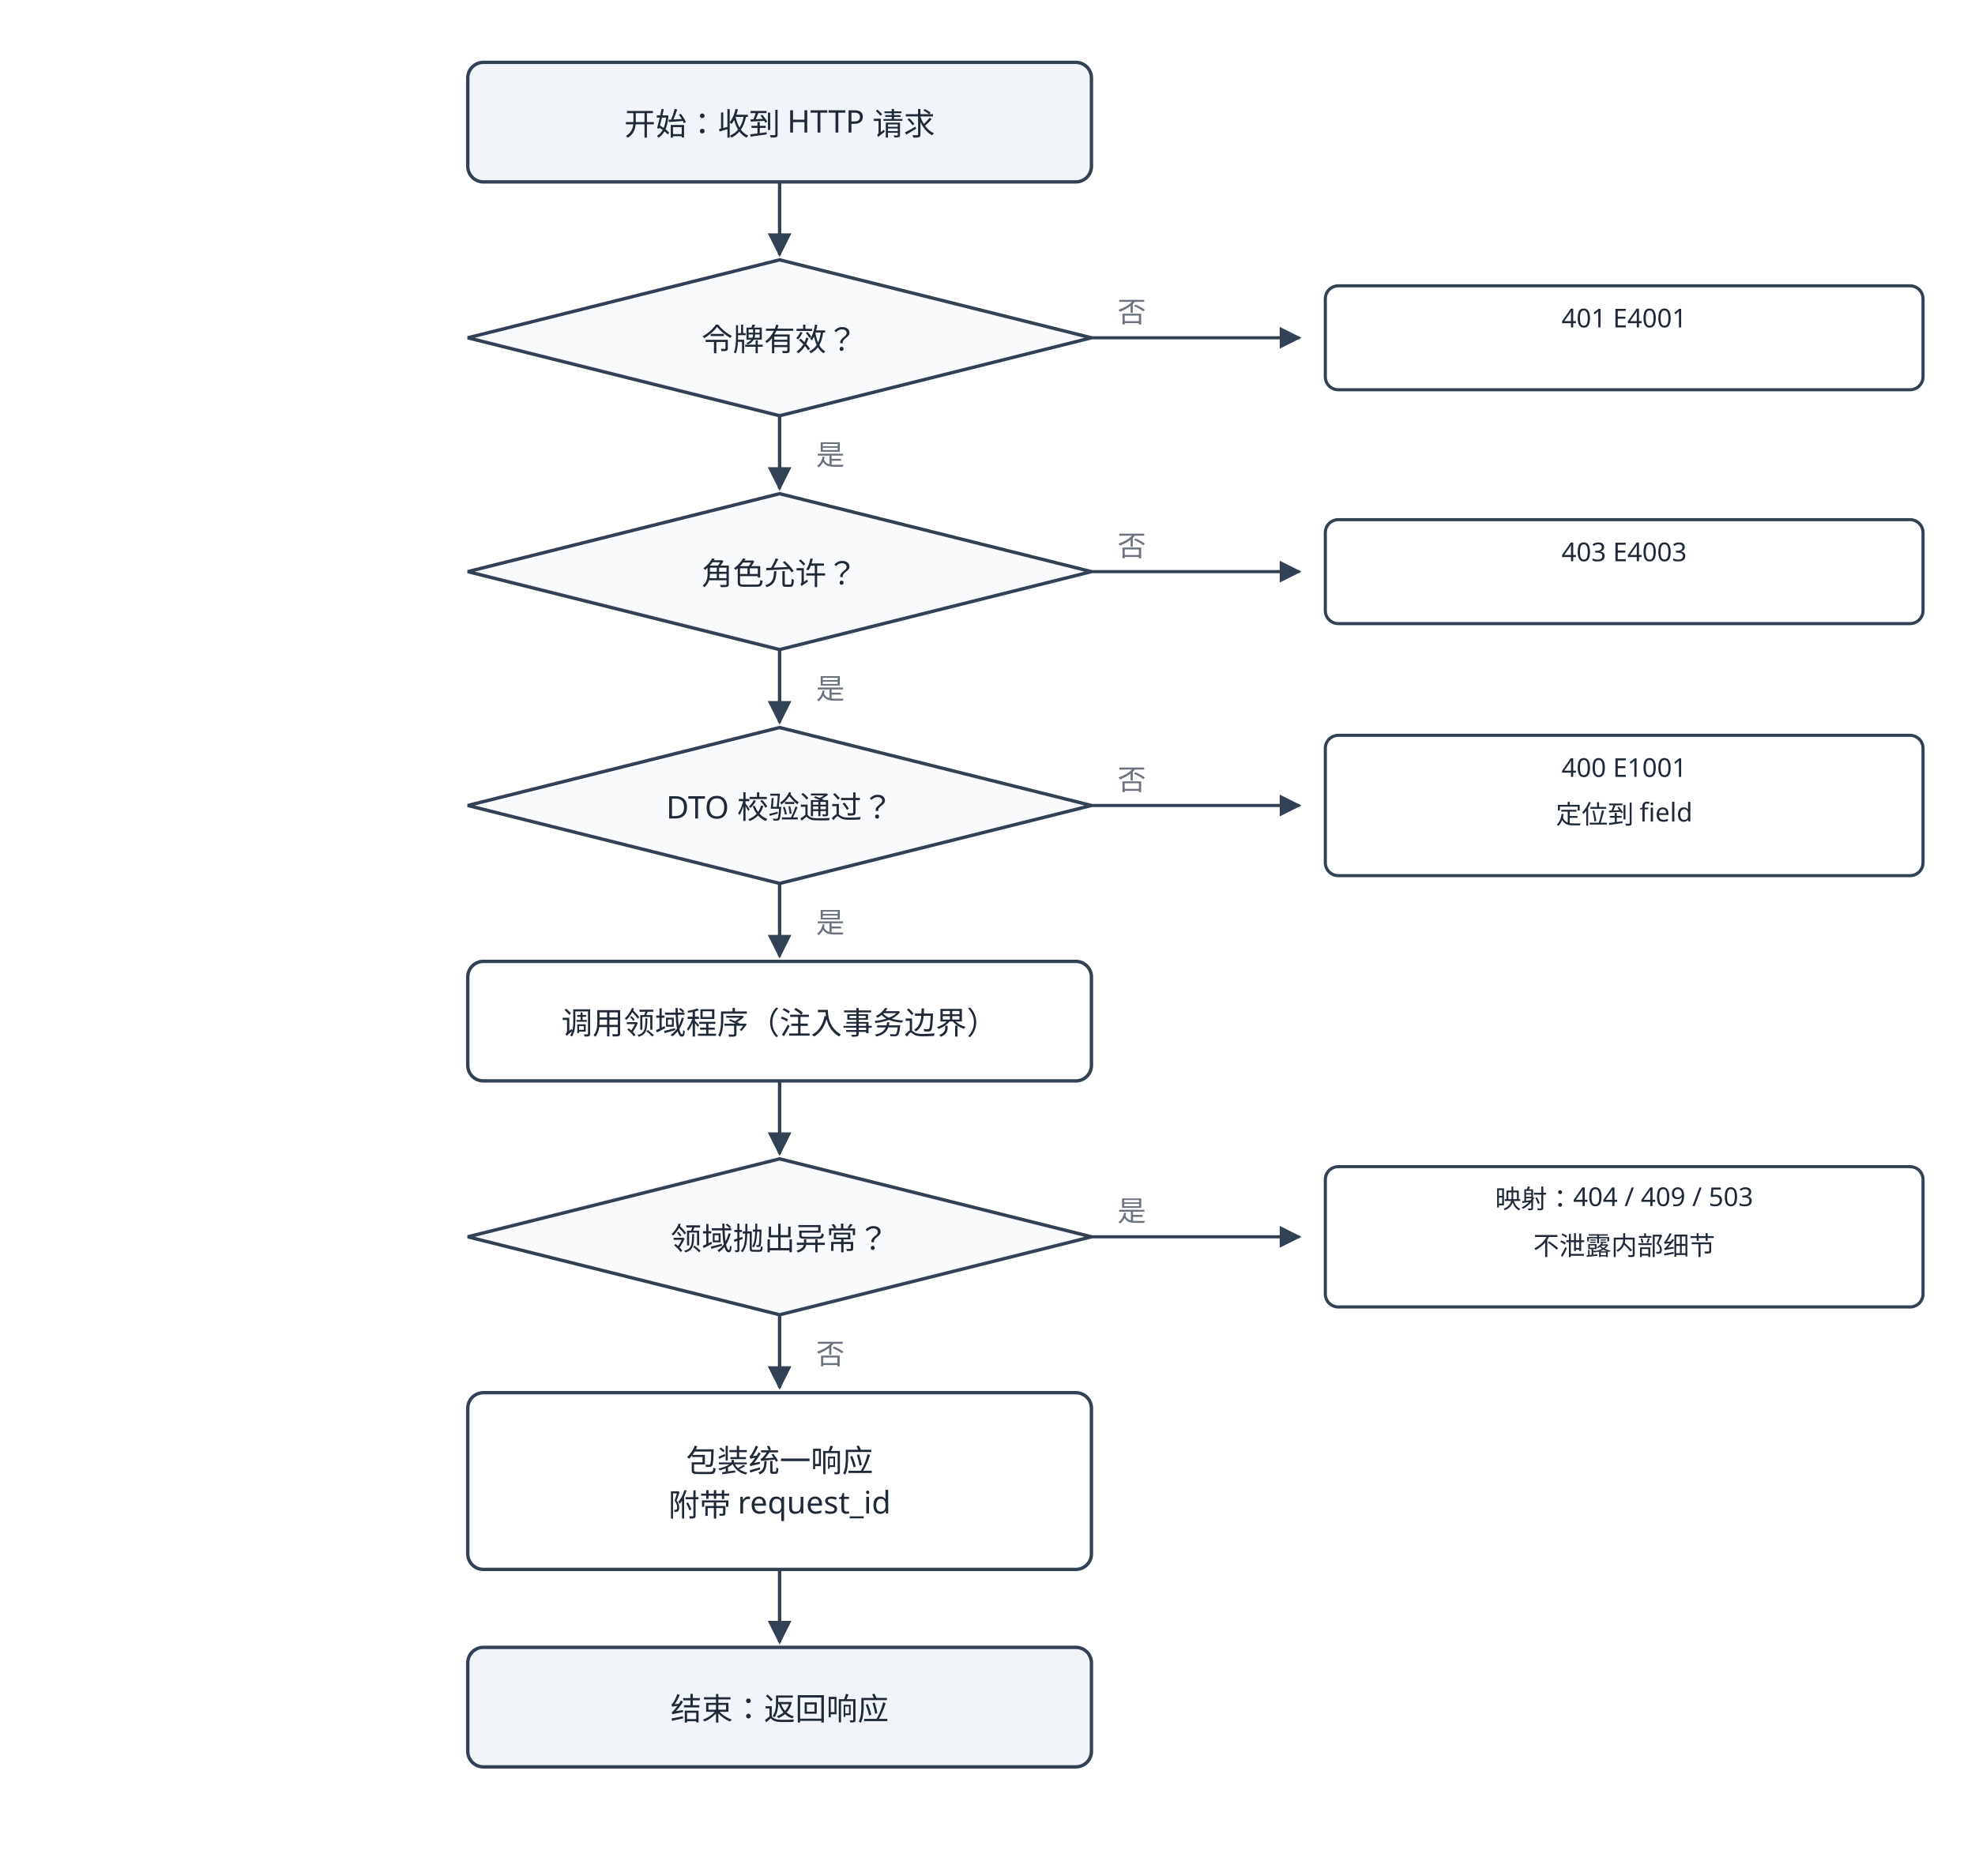
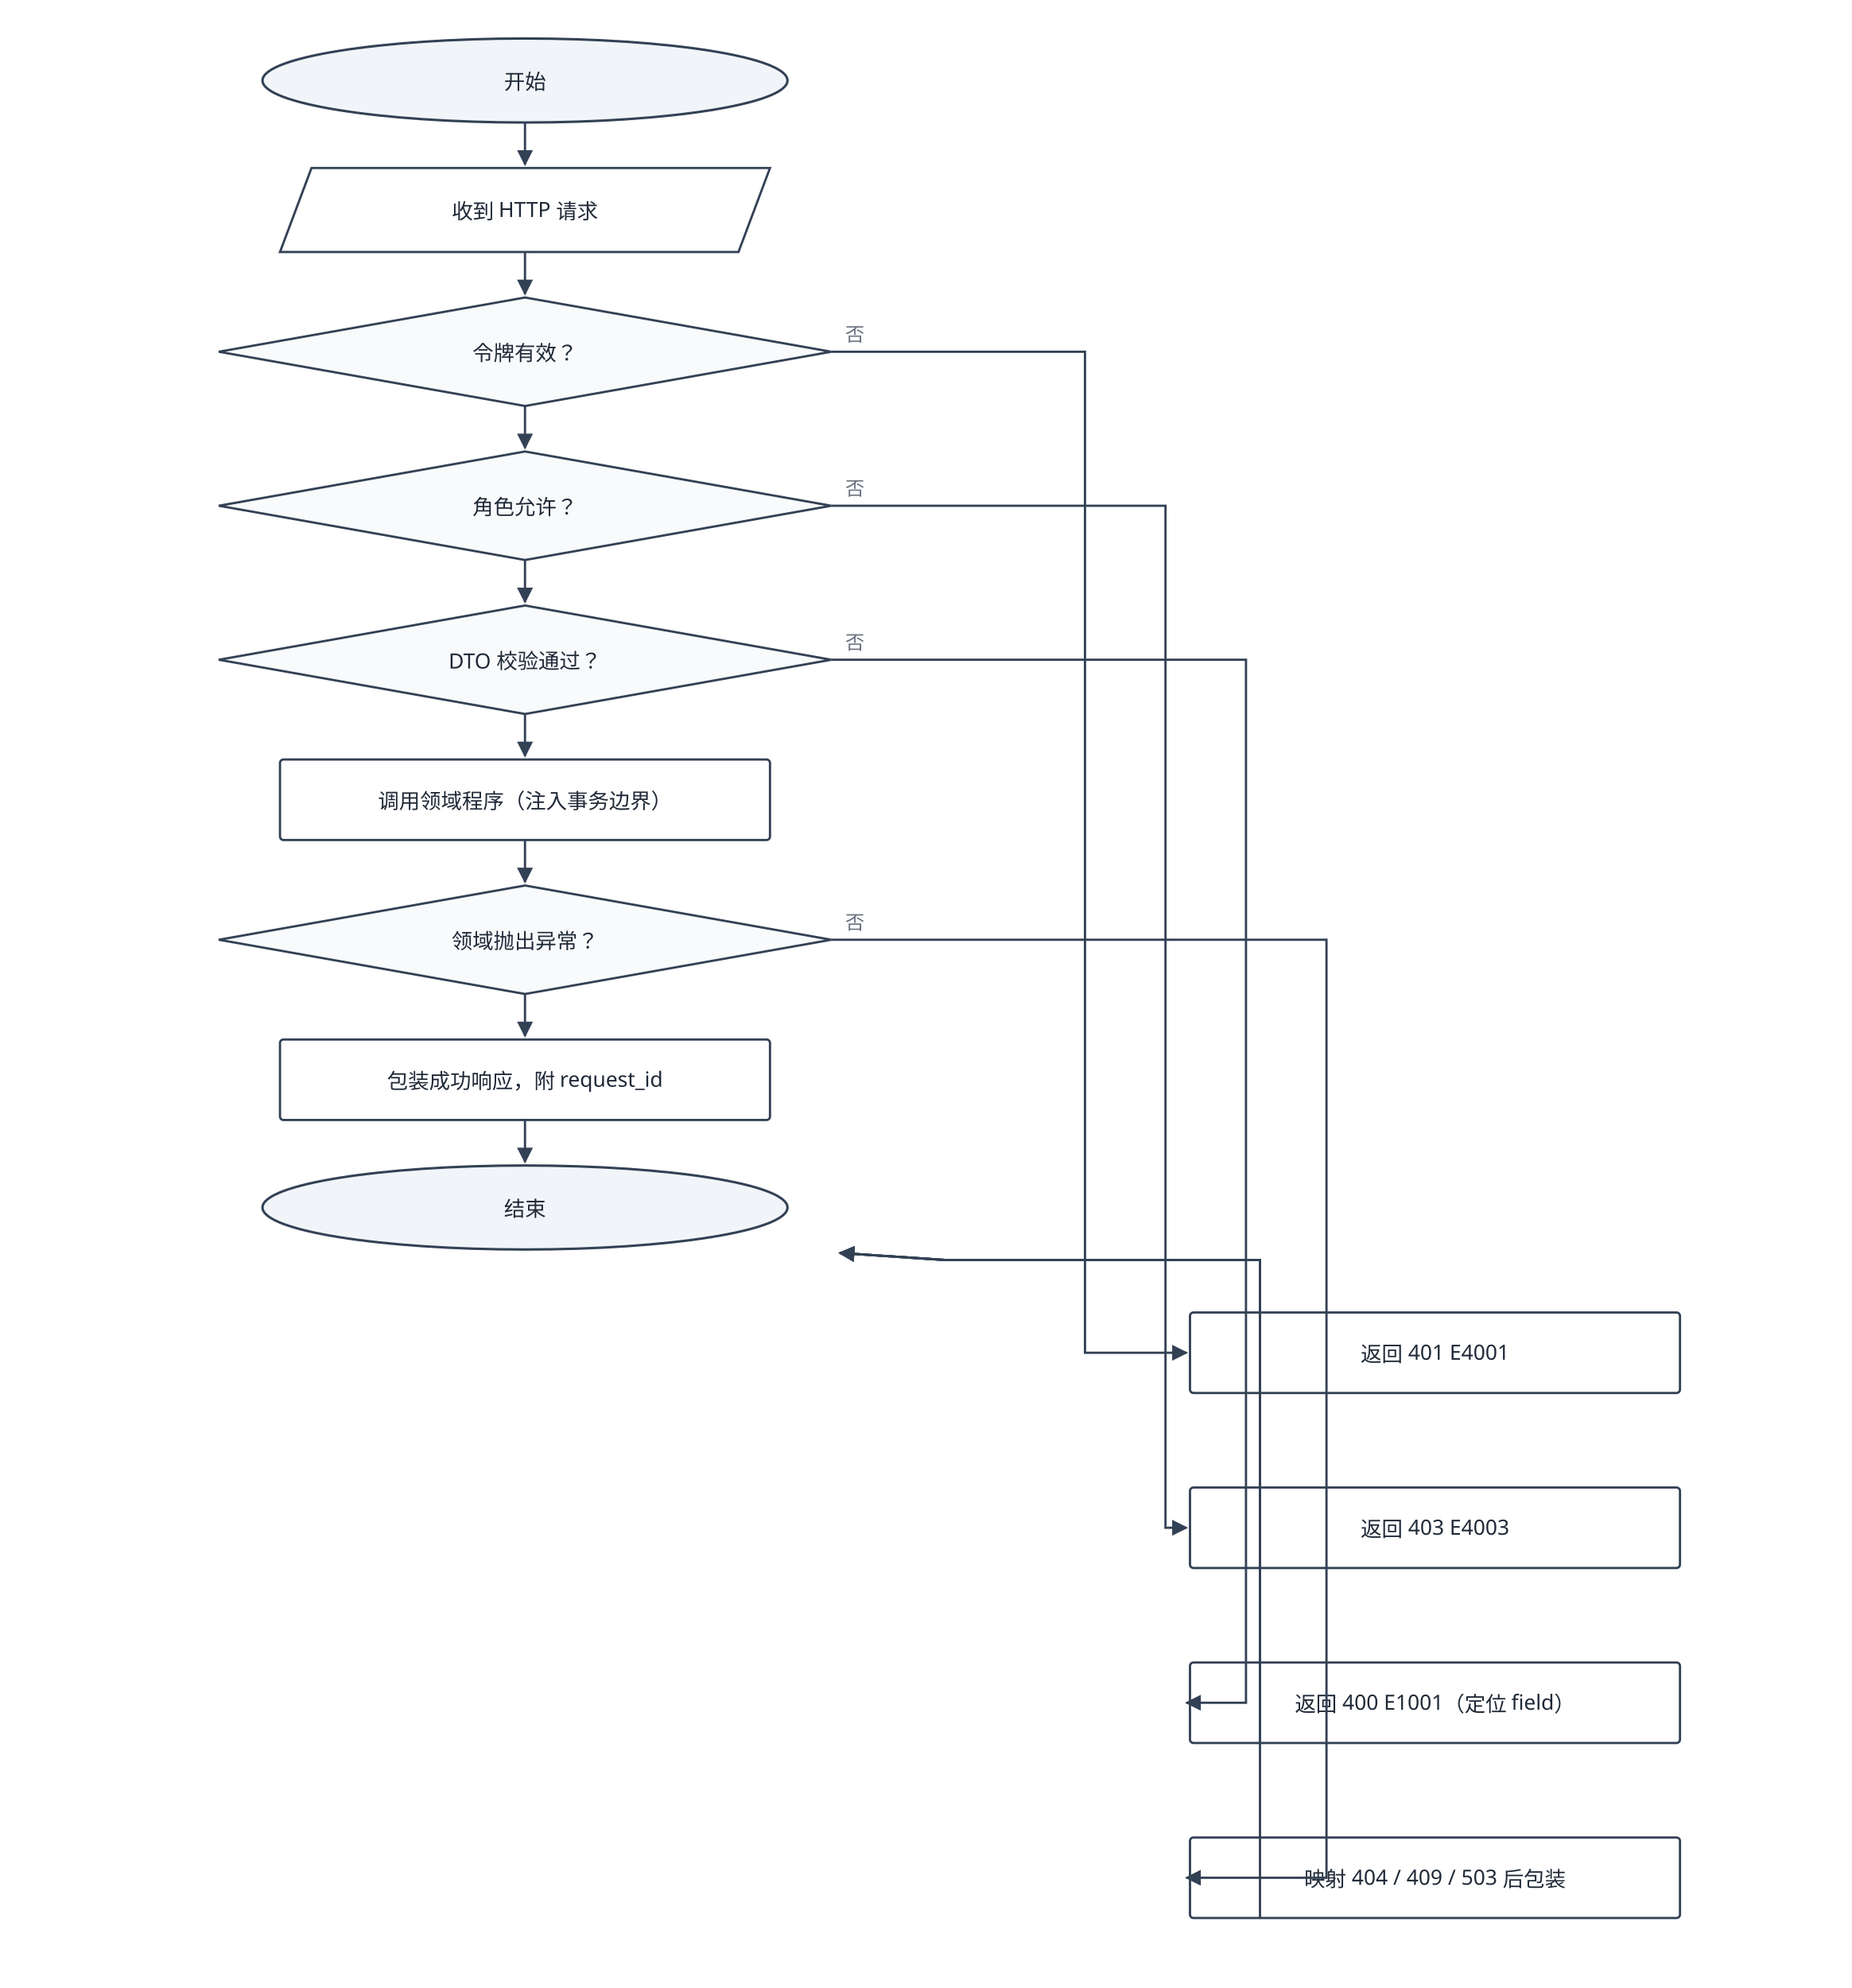
- <svg xmlns="http://www.w3.org/2000/svg" width="760" height="722" viewBox="0 0 760 722">
-   <rect width="760" height="722" fill="#ffffff" />
+ <svg xmlns="http://www.w3.org/2000/svg" width="1058" height="1136" viewBox="0 0 1058 1136">
+   <rect width="1058" height="1136" fill="#ffffff" />
  <defs>
    <marker id="a" viewBox="0 0 10 10" refX="9" refY="5" markerWidth="7" markerHeight="7" orient="auto-start-reverse">
      <path d="M 0 0 L 10 5 L 0 10 z" fill="#334155" />
    </marker>
  </defs>
-   <rect x="180.0" y="24" width="240" height="46" rx="6" fill="#f1f5f9" stroke="#334155" stroke-width="1.3" />
-   <text x="300.0" y="52.0" font-family="Microsoft YaHei, SimHei, sans-serif" font-size="12" fill="#1f2937" text-anchor="middle">开始：收到 HTTP 请求</text>
-   <path d="M 300.0 70.0 L 300.0 98.0" stroke="#334155" stroke-width="1.3" marker-end="url(#a)" />
-   <path d="M 300.0 100.0 L 420.0 130.0 L 300.0 160.0 L 180.0 130.0 Z" fill="#f8fafc" stroke="#334155" stroke-width="1.3" />
-   <text x="300.0" y="135.0" font-family="Microsoft YaHei, SimHei, sans-serif" font-size="12" fill="#1f2937" text-anchor="middle">令牌有效？</text>
-   <path d="M 420.0 130.0 L 500 130.0" stroke="#334155" stroke-width="1.2" marker-end="url(#a)" />
-   <text x="430.0" y="124.0" font-family="Microsoft YaHei, SimHei, sans-serif" font-size="11" fill="#6b7280" text-anchor="start">否</text>
-   <rect x="510" y="110.0" width="230" height="40" rx="5" fill="#ffffff" stroke="#334155" stroke-width="1.2" />
-   <text x="625.0" y="126.0" font-family="Microsoft YaHei, SimHei, sans-serif" font-size="10" fill="#1f2937" text-anchor="middle">401 E4001</text>
-   <path d="M 300.0 160.0 L 300.0 188.0" stroke="#334155" stroke-width="1.3" marker-end="url(#a)" />
-   <text x="314.0" y="179.0" font-family="Microsoft YaHei, SimHei, sans-serif" font-size="11" fill="#6b7280" text-anchor="start">是</text>
-   <path d="M 300.0 190.0 L 420.0 220.0 L 300.0 250.0 L 180.0 220.0 Z" fill="#f8fafc" stroke="#334155" stroke-width="1.3" />
-   <text x="300.0" y="225.0" font-family="Microsoft YaHei, SimHei, sans-serif" font-size="12" fill="#1f2937" text-anchor="middle">角色允许？</text>
-   <path d="M 420.0 220.0 L 500 220.0" stroke="#334155" stroke-width="1.2" marker-end="url(#a)" />
-   <text x="430.0" y="214.0" font-family="Microsoft YaHei, SimHei, sans-serif" font-size="11" fill="#6b7280" text-anchor="start">否</text>
-   <rect x="510" y="200.0" width="230" height="40" rx="5" fill="#ffffff" stroke="#334155" stroke-width="1.2" />
-   <text x="625.0" y="216.0" font-family="Microsoft YaHei, SimHei, sans-serif" font-size="10" fill="#1f2937" text-anchor="middle">403 E4003</text>
-   <path d="M 300.0 250.0 L 300.0 278.0" stroke="#334155" stroke-width="1.3" marker-end="url(#a)" />
-   <text x="314.0" y="269.0" font-family="Microsoft YaHei, SimHei, sans-serif" font-size="11" fill="#6b7280" text-anchor="start">是</text>
-   <path d="M 300.0 280.0 L 420.0 310.0 L 300.0 340.0 L 180.0 310.0 Z" fill="#f8fafc" stroke="#334155" stroke-width="1.3" />
-   <text x="300.0" y="315.0" font-family="Microsoft YaHei, SimHei, sans-serif" font-size="12" fill="#1f2937" text-anchor="middle">DTO 校验通过？</text>
-   <path d="M 420.0 310.0 L 500 310.0" stroke="#334155" stroke-width="1.2" marker-end="url(#a)" />
-   <text x="430.0" y="304.0" font-family="Microsoft YaHei, SimHei, sans-serif" font-size="11" fill="#6b7280" text-anchor="start">否</text>
-   <rect x="510" y="283.0" width="230" height="54" rx="5" fill="#ffffff" stroke="#334155" stroke-width="1.2" />
-   <text x="625.0" y="299.0" font-family="Microsoft YaHei, SimHei, sans-serif" font-size="10" fill="#1f2937" text-anchor="middle">400 E1001</text>
-   <text x="625.0" y="317.0" font-family="Microsoft YaHei, SimHei, sans-serif" font-size="10" fill="#1f2937" text-anchor="middle">定位到 field</text>
-   <path d="M 300.0 340.0 L 300.0 368.0" stroke="#334155" stroke-width="1.3" marker-end="url(#a)" />
-   <text x="314.0" y="359.0" font-family="Microsoft YaHei, SimHei, sans-serif" font-size="11" fill="#6b7280" text-anchor="start">是</text>
-   <rect x="180.0" y="370" width="240" height="46" rx="6" fill="#ffffff" stroke="#334155" stroke-width="1.3" />
-   <text x="300.0" y="398.0" font-family="Microsoft YaHei, SimHei, sans-serif" font-size="12" fill="#1f2937" text-anchor="middle">调用领域程序（注入事务边界）</text>
-   <path d="M 300.0 416.0 L 300.0 444.0" stroke="#334155" stroke-width="1.3" marker-end="url(#a)" />
-   <path d="M 300.0 446.0 L 420.0 476.0 L 300.0 506.0 L 180.0 476.0 Z" fill="#f8fafc" stroke="#334155" stroke-width="1.3" />
-   <text x="300.0" y="481.0" font-family="Microsoft YaHei, SimHei, sans-serif" font-size="12" fill="#1f2937" text-anchor="middle">领域抛出异常？</text>
-   <path d="M 420.0 476.0 L 500 476.0" stroke="#334155" stroke-width="1.2" marker-end="url(#a)" />
-   <text x="430.0" y="470.0" font-family="Microsoft YaHei, SimHei, sans-serif" font-size="11" fill="#6b7280" text-anchor="start">是</text>
-   <rect x="510" y="449.0" width="230" height="54" rx="5" fill="#ffffff" stroke="#334155" stroke-width="1.2" />
-   <text x="625.0" y="465.0" font-family="Microsoft YaHei, SimHei, sans-serif" font-size="10" fill="#1f2937" text-anchor="middle">映射：404 / 409 / 503</text>
-   <text x="625.0" y="483.0" font-family="Microsoft YaHei, SimHei, sans-serif" font-size="10" fill="#1f2937" text-anchor="middle">不泄露内部细节</text>
-   <path d="M 300.0 506.0 L 300.0 534.0" stroke="#334155" stroke-width="1.3" marker-end="url(#a)" />
-   <text x="314.0" y="525.0" font-family="Microsoft YaHei, SimHei, sans-serif" font-size="11" fill="#6b7280" text-anchor="start">否</text>
-   <rect x="180.0" y="536" width="240" height="68" rx="6" fill="#ffffff" stroke="#334155" stroke-width="1.3" />
-   <text x="300.0" y="566.5" font-family="Microsoft YaHei, SimHei, sans-serif" font-size="12" fill="#1f2937" text-anchor="middle">包装统一响应</text>
-   <text x="300.0" y="583.5" font-family="Microsoft YaHei, SimHei, sans-serif" font-size="12" fill="#1f2937" text-anchor="middle">附带 request_id</text>
-   <path d="M 300.0 604.0 L 300.0 632.0" stroke="#334155" stroke-width="1.3" marker-end="url(#a)" />
-   <rect x="180.0" y="634" width="240" height="46" rx="6" fill="#f1f5f9" stroke="#334155" stroke-width="1.3" />
-   <text x="300.0" y="662.0" font-family="Microsoft YaHei, SimHei, sans-serif" font-size="12" fill="#1f2937" text-anchor="middle">结束：返回响应</text>
+   <ellipse cx="300" cy="46.0" rx="150" ry="24.0" fill="#f1f5f9" stroke="#334155" stroke-width="1.4" />
+   <text x="300.0" y="51.0" font-family="Microsoft YaHei, SimHei, sans-serif" font-size="12" fill="#1f2937" text-anchor="middle">开始</text>
+   <path d="M 178.0 96 L 440.0 96 L 422.0 144 L 160.0 144 Z" fill="#ffffff" stroke="#334155" stroke-width="1.3" />
+   <text x="300.0" y="125.0" font-family="Microsoft YaHei, SimHei, sans-serif" font-size="12" fill="#1f2937" text-anchor="middle">收到 HTTP 请求</text>
+   <path d="M 300 170.0 L 475.0 201.0 L 300 232.0 L 125.0 201.0 Z" fill="#f8fafc" stroke="#334155" stroke-width="1.3" />
+   <text x="300.0" y="206.0" font-family="Microsoft YaHei, SimHei, sans-serif" font-size="12" fill="#1f2937" text-anchor="middle">令牌有效？</text>
+   <path d="M 300 258.0 L 475.0 289.0 L 300 320.0 L 125.0 289.0 Z" fill="#f8fafc" stroke="#334155" stroke-width="1.3" />
+   <text x="300.0" y="294.0" font-family="Microsoft YaHei, SimHei, sans-serif" font-size="12" fill="#1f2937" text-anchor="middle">角色允许？</text>
+   <path d="M 300 346.0 L 475.0 377.0 L 300 408.0 L 125.0 377.0 Z" fill="#f8fafc" stroke="#334155" stroke-width="1.3" />
+   <text x="300.0" y="382.0" font-family="Microsoft YaHei, SimHei, sans-serif" font-size="12" fill="#1f2937" text-anchor="middle">DTO 校验通过？</text>
+   <rect x="160.0" y="434" width="280" height="46" rx="2" fill="#ffffff" stroke="#334155" stroke-width="1.3" />
+   <text x="300.0" y="462.0" font-family="Microsoft YaHei, SimHei, sans-serif" font-size="12" fill="#1f2937" text-anchor="middle">调用领域程序（注入事务边界）</text>
+   <path d="M 300 506.0 L 475.0 537.0 L 300 568.0 L 125.0 537.0 Z" fill="#f8fafc" stroke="#334155" stroke-width="1.3" />
+   <text x="300.0" y="542.0" font-family="Microsoft YaHei, SimHei, sans-serif" font-size="12" fill="#1f2937" text-anchor="middle">领域抛出异常？</text>
+   <rect x="160.0" y="594" width="280" height="46" rx="2" fill="#ffffff" stroke="#334155" stroke-width="1.3" />
+   <text x="300.0" y="622.0" font-family="Microsoft YaHei, SimHei, sans-serif" font-size="12" fill="#1f2937" text-anchor="middle">包装成功响应，附 request_id</text>
+   <ellipse cx="300" cy="690.0" rx="150" ry="24.0" fill="#f1f5f9" stroke="#334155" stroke-width="1.4" />
+   <text x="300.0" y="695.0" font-family="Microsoft YaHei, SimHei, sans-serif" font-size="12" fill="#1f2937" text-anchor="middle">结束</text>
+   <rect x="680.0" y="750" width="280" height="46" rx="2" fill="#ffffff" stroke="#334155" stroke-width="1.3" />
+   <text x="820.0" y="778.0" font-family="Microsoft YaHei, SimHei, sans-serif" font-size="12" fill="#1f2937" text-anchor="middle">返回 401 E4001</text>
+   <rect x="680.0" y="850" width="280" height="46" rx="2" fill="#ffffff" stroke="#334155" stroke-width="1.3" />
+   <text x="820.0" y="878.0" font-family="Microsoft YaHei, SimHei, sans-serif" font-size="12" fill="#1f2937" text-anchor="middle">返回 403 E4003</text>
+   <rect x="680.0" y="950" width="280" height="46" rx="2" fill="#ffffff" stroke="#334155" stroke-width="1.3" />
+   <text x="820.0" y="978.0" font-family="Microsoft YaHei, SimHei, sans-serif" font-size="12" fill="#1f2937" text-anchor="middle">返回 400 E1001（定位 field）</text>
+   <rect x="680.0" y="1050" width="280" height="46" rx="2" fill="#ffffff" stroke="#334155" stroke-width="1.3" />
+   <text x="820.0" y="1078.0" font-family="Microsoft YaHei, SimHei, sans-serif" font-size="12" fill="#1f2937" text-anchor="middle">映射 404 / 409 / 503 后包装</text>
+   <path d="M 300 70.0 L 300 94.0" fill="none" stroke="#334155" stroke-width="1.3" marker-end="url(#a)" />
+   <path d="M 300 144.0 L 300 168.0" fill="none" stroke="#334155" stroke-width="1.3" marker-end="url(#a)" />
+   <path d="M 300 232.0 L 300 256.0" fill="none" stroke="#334155" stroke-width="1.3" marker-end="url(#a)" />
+   <path d="M 300 320.0 L 300 344.0" fill="none" stroke="#334155" stroke-width="1.3" marker-end="url(#a)" />
+   <path d="M 300 408.0 L 300 432.0" fill="none" stroke="#334155" stroke-width="1.3" marker-end="url(#a)" />
+   <path d="M 300 480.0 L 300 504.0" fill="none" stroke="#334155" stroke-width="1.3" marker-end="url(#a)" />
+   <path d="M 300 568.0 L 300 592.0" fill="none" stroke="#334155" stroke-width="1.3" marker-end="url(#a)" />
+   <path d="M 300 640.0 L 300 664.0" fill="none" stroke="#334155" stroke-width="1.3" marker-end="url(#a)" />
+   <text x="483.0" y="195.0" font-family="Microsoft YaHei, SimHei, sans-serif" font-size="11" fill="#6b7280" text-anchor="start">否</text>
+   <path d="M 475 201.0 L 620 201.0 L 620 773.0 L 678.0 773.0" fill="none" stroke="#334155" stroke-width="1.3" marker-end="url(#a)" />
+   <text x="483.0" y="283.0" font-family="Microsoft YaHei, SimHei, sans-serif" font-size="11" fill="#6b7280" text-anchor="start">否</text>
+   <path d="M 475 289.0 L 666 289.0 L 666 873.0 L 678.0 873.0" fill="none" stroke="#334155" stroke-width="1.3" marker-end="url(#a)" />
+   <text x="483.0" y="371.0" font-family="Microsoft YaHei, SimHei, sans-serif" font-size="11" fill="#6b7280" text-anchor="start">否</text>
+   <path d="M 475 377.0 L 712 377.0 L 712 973.0 L 678.0 973.0" fill="none" stroke="#334155" stroke-width="1.3" marker-end="url(#a)" />
+   <text x="483.0" y="531.0" font-family="Microsoft YaHei, SimHei, sans-serif" font-size="11" fill="#6b7280" text-anchor="start">否</text>
+   <path d="M 475 537.0 L 758 537.0 L 758 1073.0 L 678.0 1073.0" fill="none" stroke="#334155" stroke-width="1.3" marker-end="url(#a)" />
+   <path d="M 720 796.0 L 720 720.0 L 540 720.0 L 480.0 716.0" fill="none" stroke="#334155" stroke-width="1.3" marker-end="url(#a)" />
+   <path d="M 720 896.0 L 720 720.0 L 540 720.0 L 480.0 716.0" fill="none" stroke="#334155" stroke-width="1.3" marker-end="url(#a)" />
+   <path d="M 720 996.0 L 720 720.0 L 540 720.0 L 480.0 716.0" fill="none" stroke="#334155" stroke-width="1.3" marker-end="url(#a)" />
+   <path d="M 720 1096.0 L 720 720.0 L 540 720.0 L 480.0 716.0" fill="none" stroke="#334155" stroke-width="1.3" marker-end="url(#a)" />
</svg>
